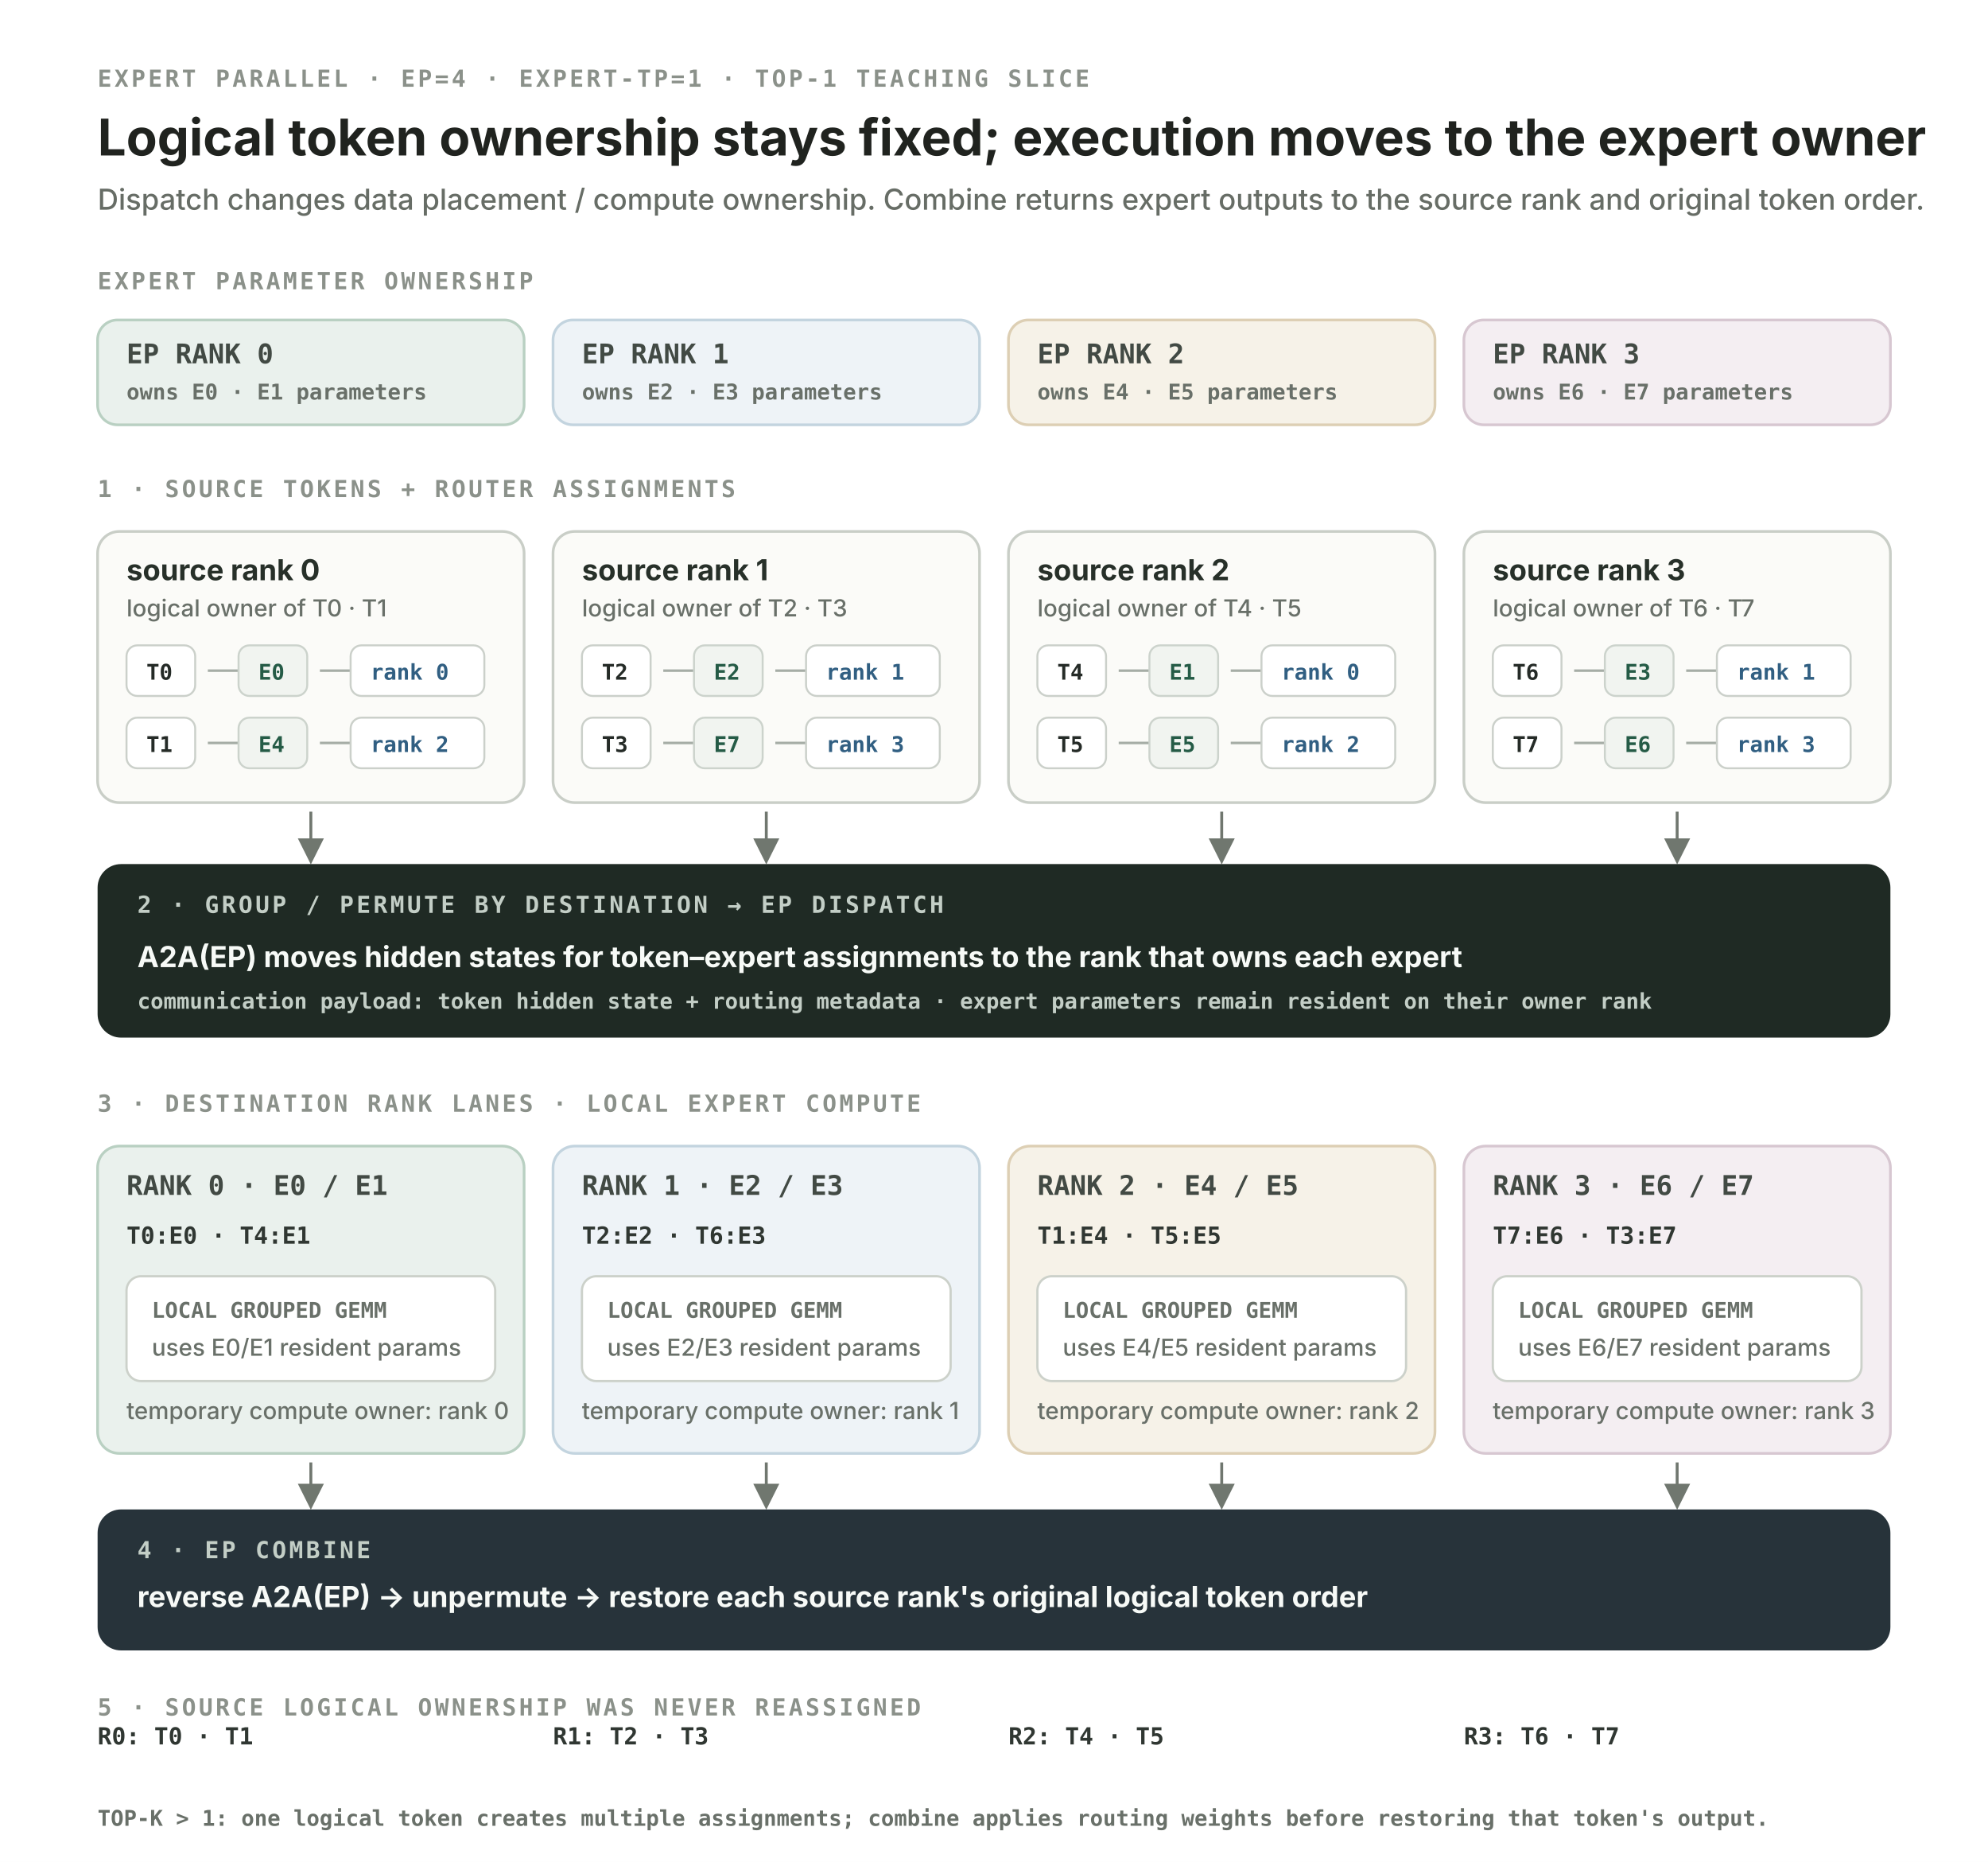
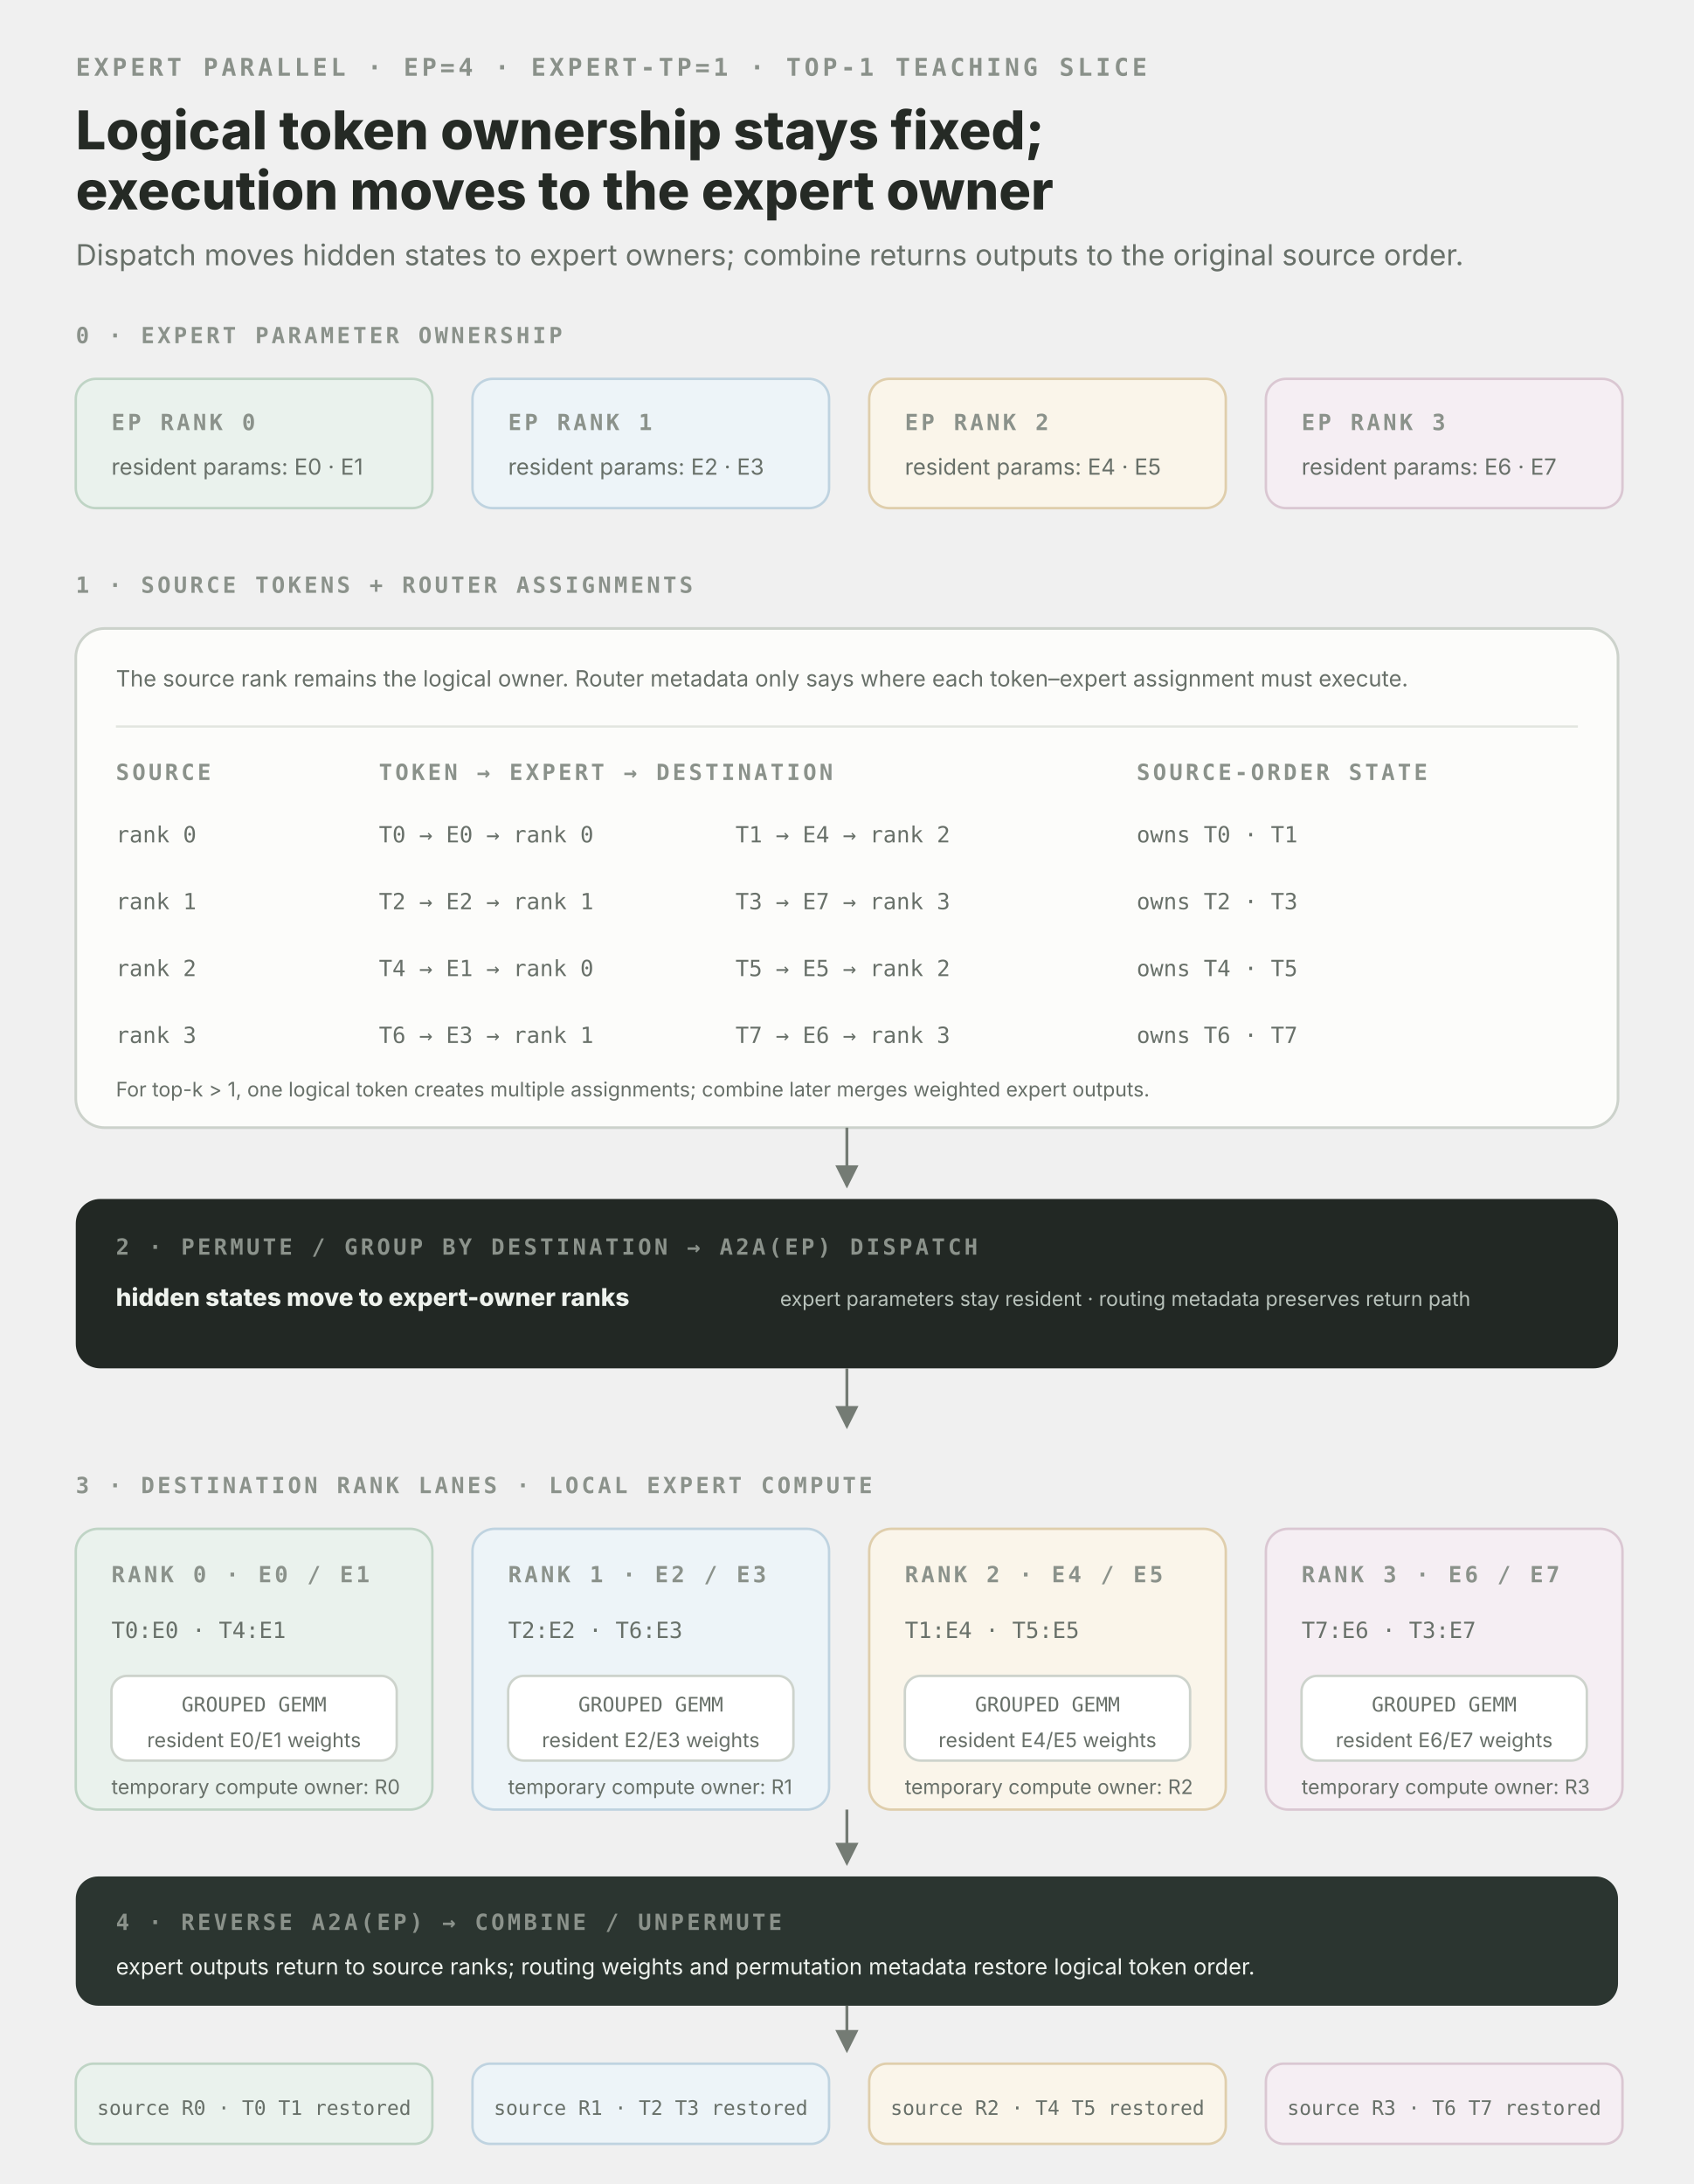
- <svg xmlns="http://www.w3.org/2000/svg" width="1100" height="1030" viewBox="0 0 1100 1030" role="img" aria-labelledby="title desc">
+ <svg xmlns="http://www.w3.org/2000/svg" viewBox="0 0 760 980" role="img" aria-labelledby="title desc">
  <defs>
-     <marker id="arrow" markerWidth="9" markerHeight="9" refX="7" refY="4.5" orient="auto">
-       <path d="M0,0 L9,4.5 L0,9 z" fill="#70776f" />
+     <marker id="a" markerWidth="8" markerHeight="8" refX="7" refY="4" orient="auto">
+       <path d="M0 0 L8 4 L0 8Z" fill="#747b74" />
    </marker>
    <style>
-     .bg{fill:#fff}.panel{fill:#fbfbf8;stroke:#c9cec7;stroke-width:1.5}.inner{fill:#fff;stroke:#ccd1ca;stroke-width:1.25}
-     .r0{fill:#eaf1ed;stroke:#b9d0c2;stroke-width:1.5}.r1{fill:#eef3f7;stroke:#c3d4df;stroke-width:1.5}.r2{fill:#f6f2e8;stroke:#ddcfb4;stroke-width:1.5}.r3{fill:#f4eef2;stroke:#d7c7d1;stroke-width:1.5}
-     .comm{fill:#1f2a24}.combine{fill:#27333a}.line{stroke:#70776f;stroke-width:1.6;fill:none}.routeLine{stroke:#a6ada6;stroke-width:1.4;fill:none}
-     .title{font:700 28px system-ui,-apple-system,BlinkMacSystemFont,"Segoe UI",sans-serif;fill:#20231f}.subtitle{font:500 16px system-ui,-apple-system,BlinkMacSystemFont,"Segoe UI",sans-serif;fill:#676d66}
-     .kicker{font:700 13px ui-monospace,SFMono-Regular,Menlo,monospace;letter-spacing:1.5px;fill:#8b918a}.label{font:700 15px ui-monospace,SFMono-Regular,Menlo,monospace;fill:#424a44}
-     .small{font:500 13px system-ui,-apple-system,BlinkMacSystemFont,"Segoe UI",sans-serif;fill:#697069}.mono{font:700 13px ui-monospace,SFMono-Regular,Menlo,monospace;fill:#303732}.mono2{font:600 12px ui-monospace,SFMono-Regular,Menlo,monospace;fill:#697069}
-     .white{fill:#f7faf7}.white2{fill:#c3cec6}.strong{font:700 16px system-ui,-apple-system,BlinkMacSystemFont,"Segoe UI",sans-serif;fill:#273029}.strong.white{fill:#f7faf7}
-     .tokenchip{fill:#fff;stroke:#cbd0ca;stroke-width:1.1}.expertchip{fill:#f1f4f0;stroke:#ccd3cc;stroke-width:1.1}.rankchip{fill:#fff;stroke:#cbd0ca;stroke-width:1.1}
-     .token{font:700 12px ui-monospace,SFMono-Regular,Menlo,monospace;fill:#252b27}.expert{font:700 12px ui-monospace,SFMono-Regular,Menlo,monospace;fill:#255b46}.dest{font:700 12px ui-monospace,SFMono-Regular,Menlo,monospace;fill:#315f82}
-   </style>
+  .sans{font-family:-apple-system,BlinkMacSystemFont,"Segoe UI",sans-serif}.mono{font-family:ui-monospace,SFMono-Regular,Menlo,Consolas,monospace}
+  .ey{font-size:11px;font-weight:700;letter-spacing:1.55px;fill:#8a918a}.ttl{font-size:24px;font-weight:760;fill:#252a25}.subt{font-size:13px;fill:#687069}.sec{font-size:10px;font-weight:700;letter-spacing:1.3px;fill:#8b928b}.label{font-size:11px;font-weight:760;fill:#343c35}.small{font-size:10px;fill:#687069}.tiny{font-size:9px;fill:#687069}.panel{fill:#fcfcfa;stroke:#ccd2cb;stroke-width:1.2}.box{fill:#fff;stroke:#cdd3cc;stroke-width:1.1}.r0{fill:#eaf2ed;stroke:#bfd4c5;stroke-width:1.1}.r1{fill:#edf4f8;stroke:#bfd3e0;stroke-width:1.1}.r2{fill:#faf5ea;stroke:#dfceac;stroke-width:1.1}.r3{fill:#f5eef3;stroke:#dac7d2;stroke-width:1.1}.dark{fill:#222824}.dark2{fill:#2b3530}.line{fill:none;stroke:#747b74;stroke-width:1.3}.divider{stroke:#e2e5df;stroke-width:1}
+  </style>
  </defs>
-   <rect class="bg" width="1100" height="1030" />
-   <text class="kicker" x="54" y="48">EXPERT PARALLEL · EP=4 · EXPERT-TP=1 · TOP-1 TEACHING SLICE</text>
-   <text class="title" x="54" y="86">Logical token ownership stays fixed; execution moves to the expert owner</text>
-   <text class="subtitle" x="54" y="116">Dispatch changes data placement / compute ownership. Combine returns expert outputs to the source rank and original token order.</text>
-   <text class="kicker" x="54" y="160">EXPERT PARAMETER OWNERSHIP</text>
-   <g transform="translate(54,177)">
-     <rect class="r0" x="0" y="0" rx="11" width="236" height="58" />
-     <rect class="r1" x="252" y="0" rx="11" width="236" height="58" />
-     <rect class="r2" x="504" y="0" rx="11" width="236" height="58" />
-     <rect class="r3" x="756" y="0" rx="11" width="236" height="58" />
-     <text class="label" x="16" y="24">EP RANK 0</text>
-     <text class="mono2" x="16" y="44">owns E0 · E1 parameters</text>
-     <text class="label" x="268" y="24">EP RANK 1</text>
-     <text class="mono2" x="268" y="44">owns E2 · E3 parameters</text>
-     <text class="label" x="520" y="24">EP RANK 2</text>
-     <text class="mono2" x="520" y="44">owns E4 · E5 parameters</text>
-     <text class="label" x="772" y="24">EP RANK 3</text>
-     <text class="mono2" x="772" y="44">owns E6 · E7 parameters</text>
+   <text class="mono ey" x="34" y="34">EXPERT PARALLEL · EP=4 · EXPERT-TP=1 · TOP-1 TEACHING SLICE</text>
+   <text class="sans ttl" x="34" y="67">Logical token ownership stays fixed;</text>
+   <text class="sans ttl" x="34" y="94">execution moves to the expert owner</text>
+   <text class="sans subt" x="34" y="119">Dispatch moves hidden states to expert owners; combine returns outputs to the original source order.</text>
+   <text class="mono sec" x="34" y="154">0 · EXPERT PARAMETER OWNERSHIP</text>
+   <g transform="translate(34 170)">
+     <rect class="r0" width="160" height="58" rx="9" />
+     <text class="mono sec" x="16" y="23" fill="#255b46">EP RANK 0</text>
+     <text class="sans small" x="16" y="43">resident params: E0 · E1</text>
+     <rect class="r1" x="178" width="160" height="58" rx="9" />
+     <text class="mono sec" x="194" y="23" fill="#315f82">EP RANK 1</text>
+     <text class="sans small" x="194" y="43">resident params: E2 · E3</text>
+     <rect class="r2" x="356" width="160" height="58" rx="9" />
+     <text class="mono sec" x="372" y="23" fill="#7b6a3e">EP RANK 2</text>
+     <text class="sans small" x="372" y="43">resident params: E4 · E5</text>
+     <rect class="r3" x="534" width="160" height="58" rx="9" />
+     <text class="mono sec" x="550" y="23" fill="#7d5d6f">EP RANK 3</text>
+     <text class="sans small" x="550" y="43">resident params: E6 · E7</text>
  </g>
-   <text class="kicker" x="54" y="275">1 · SOURCE TOKENS + ROUTER ASSIGNMENTS</text>
-   <g transform="translate(54,294)">
-     <rect class="panel" x="0" y="0" rx="12" width="236" height="150" />
-     <rect class="panel" x="252" y="0" rx="12" width="236" height="150" />
-     <rect class="panel" x="504" y="0" rx="12" width="236" height="150" />
-     <rect class="panel" x="756" y="0" rx="12" width="236" height="150" />
-     <text class="strong" x="16" y="27">source rank 0</text>
-     <text class="small" x="16" y="47">logical owner of T0 · T1</text>
-     <rect class="tokenchip" x="16" y="63" rx="6" width="38" height="28" />
-     <text class="token" x="27" y="82">T0</text>
-     <line class="routeLine" x1="61" y1="77" x2="78" y2="77" />
-     <rect class="expertchip" x="78" y="63" rx="6" width="38" height="28" />
-     <text class="expert" x="89" y="82">E0</text>
-     <line class="routeLine" x1="123" y1="77" x2="140" y2="77" />
-     <rect class="rankchip" x="140" y="63" rx="6" width="74" height="28" />
-     <text class="dest" x="151" y="82">rank 0</text>
-     <rect class="tokenchip" x="16" y="103" rx="6" width="38" height="28" />
-     <text class="token" x="27" y="122">T1</text>
-     <line class="routeLine" x1="61" y1="117" x2="78" y2="117" />
-     <rect class="expertchip" x="78" y="103" rx="6" width="38" height="28" />
-     <text class="expert" x="89" y="122">E4</text>
-     <line class="routeLine" x1="123" y1="117" x2="140" y2="117" />
-     <rect class="rankchip" x="140" y="103" rx="6" width="74" height="28" />
-     <text class="dest" x="151" y="122">rank 2</text>
-     <text class="strong" x="268" y="27">source rank 1</text>
-     <text class="small" x="268" y="47">logical owner of T2 · T3</text>
-     <rect class="tokenchip" x="268" y="63" rx="6" width="38" height="28" />
-     <text class="token" x="279" y="82">T2</text>
-     <line class="routeLine" x1="313" y1="77" x2="330" y2="77" />
-     <rect class="expertchip" x="330" y="63" rx="6" width="38" height="28" />
-     <text class="expert" x="341" y="82">E2</text>
-     <line class="routeLine" x1="375" y1="77" x2="392" y2="77" />
-     <rect class="rankchip" x="392" y="63" rx="6" width="74" height="28" />
-     <text class="dest" x="403" y="82">rank 1</text>
-     <rect class="tokenchip" x="268" y="103" rx="6" width="38" height="28" />
-     <text class="token" x="279" y="122">T3</text>
-     <line class="routeLine" x1="313" y1="117" x2="330" y2="117" />
-     <rect class="expertchip" x="330" y="103" rx="6" width="38" height="28" />
-     <text class="expert" x="341" y="122">E7</text>
-     <line class="routeLine" x1="375" y1="117" x2="392" y2="117" />
-     <rect class="rankchip" x="392" y="103" rx="6" width="74" height="28" />
-     <text class="dest" x="403" y="122">rank 3</text>
-     <text class="strong" x="520" y="27">source rank 2</text>
-     <text class="small" x="520" y="47">logical owner of T4 · T5</text>
-     <rect class="tokenchip" x="520" y="63" rx="6" width="38" height="28" />
-     <text class="token" x="531" y="82">T4</text>
-     <line class="routeLine" x1="565" y1="77" x2="582" y2="77" />
-     <rect class="expertchip" x="582" y="63" rx="6" width="38" height="28" />
-     <text class="expert" x="593" y="82">E1</text>
-     <line class="routeLine" x1="627" y1="77" x2="644" y2="77" />
-     <rect class="rankchip" x="644" y="63" rx="6" width="74" height="28" />
-     <text class="dest" x="655" y="82">rank 0</text>
-     <rect class="tokenchip" x="520" y="103" rx="6" width="38" height="28" />
-     <text class="token" x="531" y="122">T5</text>
-     <line class="routeLine" x1="565" y1="117" x2="582" y2="117" />
-     <rect class="expertchip" x="582" y="103" rx="6" width="38" height="28" />
-     <text class="expert" x="593" y="122">E5</text>
-     <line class="routeLine" x1="627" y1="117" x2="644" y2="117" />
-     <rect class="rankchip" x="644" y="103" rx="6" width="74" height="28" />
-     <text class="dest" x="655" y="122">rank 2</text>
-     <text class="strong" x="772" y="27">source rank 3</text>
-     <text class="small" x="772" y="47">logical owner of T6 · T7</text>
-     <rect class="tokenchip" x="772" y="63" rx="6" width="38" height="28" />
-     <text class="token" x="783" y="82">T6</text>
-     <line class="routeLine" x1="817" y1="77" x2="834" y2="77" />
-     <rect class="expertchip" x="834" y="63" rx="6" width="38" height="28" />
-     <text class="expert" x="845" y="82">E3</text>
-     <line class="routeLine" x1="879" y1="77" x2="896" y2="77" />
-     <rect class="rankchip" x="896" y="63" rx="6" width="74" height="28" />
-     <text class="dest" x="907" y="82">rank 1</text>
-     <rect class="tokenchip" x="772" y="103" rx="6" width="38" height="28" />
-     <text class="token" x="783" y="122">T7</text>
-     <line class="routeLine" x1="817" y1="117" x2="834" y2="117" />
-     <rect class="expertchip" x="834" y="103" rx="6" width="38" height="28" />
-     <text class="expert" x="845" y="122">E6</text>
-     <line class="routeLine" x1="879" y1="117" x2="896" y2="117" />
-     <rect class="rankchip" x="896" y="103" rx="6" width="74" height="28" />
-     <text class="dest" x="907" y="122">rank 3</text>
+   <text class="mono sec" x="34" y="266">1 · SOURCE TOKENS + ROUTER ASSIGNMENTS</text>
+   <rect class="panel" x="34" y="282" width="692" height="224" rx="13" />
+   <text class="sans small" x="52" y="308">The source rank remains the logical owner. Router metadata only says where each token–expert assignment must execute.</text>
+   <line class="divider" x1="52" y1="326" x2="708" y2="326" />
+   <text class="mono sec" x="52" y="350">SOURCE</text>
+   <text class="mono sec" x="170" y="350">TOKEN → EXPERT → DESTINATION</text>
+   <text class="mono sec" x="510" y="350">SOURCE-ORDER STATE</text>
+   <g class="mono small">
+     <text x="52" y="378">rank 0</text>
+     <text x="170" y="378">T0 → E0 → rank 0</text>
+     <text x="330" y="378">T1 → E4 → rank 2</text>
+     <text x="510" y="378">owns T0 · T1</text>
+     <text x="52" y="408">rank 1</text>
+     <text x="170" y="408">T2 → E2 → rank 1</text>
+     <text x="330" y="408">T3 → E7 → rank 3</text>
+     <text x="510" y="408">owns T2 · T3</text>
+     <text x="52" y="438">rank 2</text>
+     <text x="170" y="438">T4 → E1 → rank 0</text>
+     <text x="330" y="438">T5 → E5 → rank 2</text>
+     <text x="510" y="438">owns T4 · T5</text>
+     <text x="52" y="468">rank 3</text>
+     <text x="170" y="468">T6 → E3 → rank 1</text>
+     <text x="330" y="468">T7 → E6 → rank 3</text>
+     <text x="510" y="468">owns T6 · T7</text>
  </g>
-   <line class="line" marker-end="url(#arrow)" x1="172" y1="449" x2="172" y2="475" />
-   <line class="line" marker-end="url(#arrow)" x1="424" y1="449" x2="424" y2="475" />
-   <line class="line" marker-end="url(#arrow)" x1="676" y1="449" x2="676" y2="475" />
-   <line class="line" marker-end="url(#arrow)" x1="928" y1="449" x2="928" y2="475" />
-   <rect class="comm" x="54" y="478" rx="13" width="992" height="96" />
-   <text class="kicker white2" x="76" y="505">2 · GROUP / PERMUTE BY DESTINATION → EP DISPATCH</text>
-   <text class="strong white" x="76" y="535">A2A(EP) moves hidden states for token–expert assignments to the rank that owns each expert</text>
-   <text class="mono2 white2" x="76" y="558">communication payload: token hidden state + routing metadata · expert parameters remain resident on their owner rank</text>
-   <text class="kicker" x="54" y="615">3 · DESTINATION RANK LANES · LOCAL EXPERT COMPUTE</text>
-   <g transform="translate(54,634)">
-     <rect class="r0" x="0" y="0" rx="12" width="236" height="170" />
-     <rect class="r1" x="252" y="0" rx="12" width="236" height="170" />
-     <rect class="r2" x="504" y="0" rx="12" width="236" height="170" />
-     <rect class="r3" x="756" y="0" rx="12" width="236" height="170" />
-     <text class="label" x="16" y="27">RANK 0 · E0 / E1</text>
-     <text class="mono" x="16" y="54">T0:E0  ·  T4:E1</text>
-     <rect class="inner" x="16" y="72" rx="8" width="204" height="58" />
-     <text class="mono2" x="30" y="95">LOCAL GROUPED GEMM</text>
-     <text class="small" x="30" y="116">uses E0/E1 resident params</text>
-     <text class="small" x="16" y="151">temporary compute owner: rank 0</text>
-     <text class="label" x="268" y="27">RANK 1 · E2 / E3</text>
-     <text class="mono" x="268" y="54">T2:E2  ·  T6:E3</text>
-     <rect class="inner" x="268" y="72" rx="8" width="204" height="58" />
-     <text class="mono2" x="282" y="95">LOCAL GROUPED GEMM</text>
-     <text class="small" x="282" y="116">uses E2/E3 resident params</text>
-     <text class="small" x="268" y="151">temporary compute owner: rank 1</text>
-     <text class="label" x="520" y="27">RANK 2 · E4 / E5</text>
-     <text class="mono" x="520" y="54">T1:E4  ·  T5:E5</text>
-     <rect class="inner" x="520" y="72" rx="8" width="204" height="58" />
-     <text class="mono2" x="534" y="95">LOCAL GROUPED GEMM</text>
-     <text class="small" x="534" y="116">uses E4/E5 resident params</text>
-     <text class="small" x="520" y="151">temporary compute owner: rank 2</text>
-     <text class="label" x="772" y="27">RANK 3 · E6 / E7</text>
-     <text class="mono" x="772" y="54">T7:E6  ·  T3:E7</text>
-     <rect class="inner" x="772" y="72" rx="8" width="204" height="58" />
-     <text class="mono2" x="786" y="95">LOCAL GROUPED GEMM</text>
-     <text class="small" x="786" y="116">uses E6/E7 resident params</text>
-     <text class="small" x="772" y="151">temporary compute owner: rank 3</text>
+   <text class="sans tiny" x="52" y="492">For top-k &gt; 1, one logical token creates multiple assignments; combine later merges weighted expert outputs.</text>
+   <path class="line" d="M380 506 V532" marker-end="url(#a)" />
+   <rect class="dark" x="34" y="538" width="692" height="76" rx="11" />
+   <text class="mono sec" x="52" y="563" fill="#b8c2bb">2 · PERMUTE / GROUP BY DESTINATION → A2A(EP) DISPATCH</text>
+   <text class="sans label" x="52" y="586" style="fill:#eef2ed">hidden states move to expert-owner ranks</text>
+   <text class="sans tiny" x="350" y="586" style="fill:#b8c2bb">expert parameters stay resident · routing metadata preserves return path</text>
+   <path class="line" d="M380 614 V640" marker-end="url(#a)" />
+   <text class="mono sec" x="34" y="670">3 · DESTINATION RANK LANES · LOCAL EXPERT COMPUTE</text>
+   <g transform="translate(34 686)">
+     <rect class="r0" width="160" height="126" rx="10" />
+     <text class="mono sec" x="16" y="24" fill="#255b46">RANK 0 · E0 / E1</text>
+     <text class="mono small" x="16" y="49">T0:E0 · T4:E1</text>
+     <rect class="box" x="16" y="66" width="128" height="38" rx="7" />
+     <text class="mono tiny" x="80" y="82" text-anchor="middle">GROUPED GEMM</text>
+     <text class="sans tiny" x="80" y="98" text-anchor="middle">resident E0/E1 weights</text>
+     <text class="sans tiny" x="16" y="119">temporary compute owner: R0</text>
+     <rect class="r1" x="178" width="160" height="126" rx="10" />
+     <text class="mono sec" x="194" y="24" fill="#315f82">RANK 1 · E2 / E3</text>
+     <text class="mono small" x="194" y="49">T2:E2 · T6:E3</text>
+     <rect class="box" x="194" y="66" width="128" height="38" rx="7" />
+     <text class="mono tiny" x="258" y="82" text-anchor="middle">GROUPED GEMM</text>
+     <text class="sans tiny" x="258" y="98" text-anchor="middle">resident E2/E3 weights</text>
+     <text class="sans tiny" x="194" y="119">temporary compute owner: R1</text>
+     <rect class="r2" x="356" width="160" height="126" rx="10" />
+     <text class="mono sec" x="372" y="24" fill="#7b6a3e">RANK 2 · E4 / E5</text>
+     <text class="mono small" x="372" y="49">T1:E4 · T5:E5</text>
+     <rect class="box" x="372" y="66" width="128" height="38" rx="7" />
+     <text class="mono tiny" x="436" y="82" text-anchor="middle">GROUPED GEMM</text>
+     <text class="sans tiny" x="436" y="98" text-anchor="middle">resident E4/E5 weights</text>
+     <text class="sans tiny" x="372" y="119">temporary compute owner: R2</text>
+     <rect class="r3" x="534" width="160" height="126" rx="10" />
+     <text class="mono sec" x="550" y="24" fill="#7d5d6f">RANK 3 · E6 / E7</text>
+     <text class="mono small" x="550" y="49">T7:E6 · T3:E7</text>
+     <rect class="box" x="550" y="66" width="128" height="38" rx="7" />
+     <text class="mono tiny" x="614" y="82" text-anchor="middle">GROUPED GEMM</text>
+     <text class="sans tiny" x="614" y="98" text-anchor="middle">resident E6/E7 weights</text>
+     <text class="sans tiny" x="550" y="119">temporary compute owner: R3</text>
  </g>
-   <line class="line" marker-end="url(#arrow)" x1="172" y1="809" x2="172" y2="832" />
-   <line class="line" marker-end="url(#arrow)" x1="424" y1="809" x2="424" y2="832" />
-   <line class="line" marker-end="url(#arrow)" x1="676" y1="809" x2="676" y2="832" />
-   <line class="line" marker-end="url(#arrow)" x1="928" y1="809" x2="928" y2="832" />
-   <rect class="combine" x="54" y="835" rx="13" width="992" height="78" />
-   <text class="kicker white2" x="76" y="862">4 · EP COMBINE</text>
-   <text class="strong white" x="76" y="889">reverse A2A(EP) → unpermute → restore each source rank's original logical token order</text>
-   <text class="kicker" x="54" y="949">5 · SOURCE LOGICAL OWNERSHIP WAS NEVER REASSIGNED</text>
-   <g transform="translate(54,965)">
-     <text class="mono" x="0" y="0">R0: T0 · T1</text>
-     <text class="mono" x="252" y="0">R1: T2 · T3</text>
-     <text class="mono" x="504" y="0">R2: T4 · T5</text>
-     <text class="mono" x="756" y="0">R3: T6 · T7</text>
+   <path class="line" d="M380 812 V836" marker-end="url(#a)" />
+   <rect class="dark2" x="34" y="842" width="692" height="58" rx="10" />
+   <text class="mono sec" x="52" y="866" fill="#c0cac3">4 · REVERSE A2A(EP) → COMBINE / UNPERMUTE</text>
+   <text class="sans small" x="52" y="886" style="fill:#eef2ed">expert outputs return to source ranks; routing weights and permutation metadata restore logical token order.</text>
+   <path class="line" d="M380 900 V920" marker-end="url(#a)" />
+   <g transform="translate(34 926)">
+     <rect class="r0" width="160" height="36" rx="8" />
+     <text class="mono tiny" x="80" y="23" text-anchor="middle">source R0 · T0 T1 restored</text>
+     <rect class="r1" x="178" width="160" height="36" rx="8" />
+     <text class="mono tiny" x="258" y="23" text-anchor="middle">source R1 · T2 T3 restored</text>
+     <rect class="r2" x="356" width="160" height="36" rx="8" />
+     <text class="mono tiny" x="436" y="23" text-anchor="middle">source R2 · T4 T5 restored</text>
+     <rect class="r3" x="534" width="160" height="36" rx="8" />
+     <text class="mono tiny" x="614" y="23" text-anchor="middle">source R3 · T6 T7 restored</text>
  </g>
-   <text class="mono2" x="54" y="1010">TOP-K &gt; 1: one logical token creates multiple assignments; combine applies routing weights before restoring that token's output.</text>
</svg>
